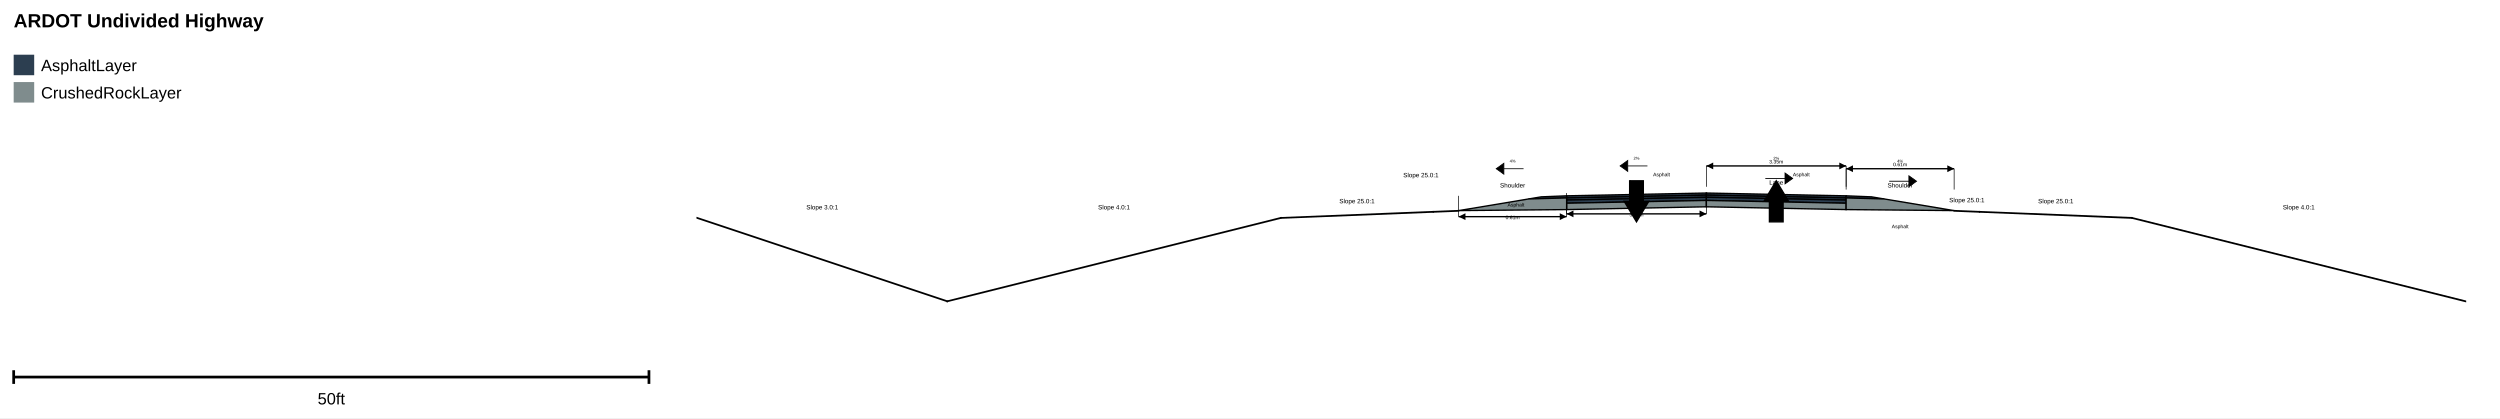
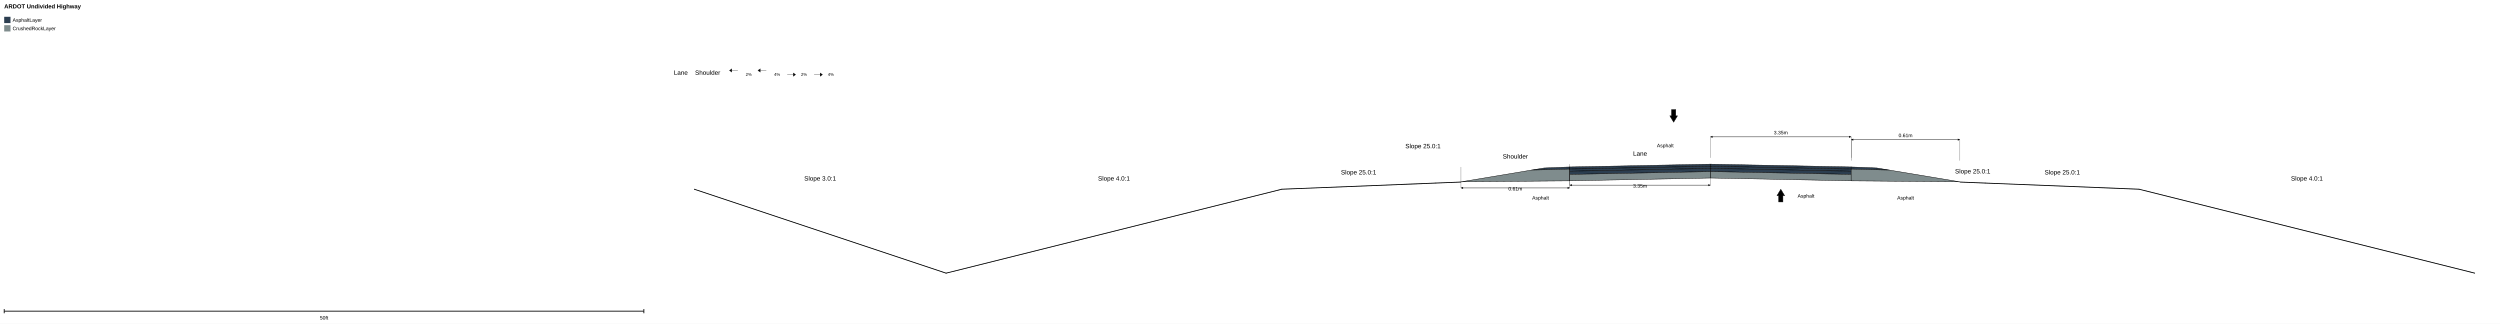
- <svg xmlns="http://www.w3.org/2000/svg" width="1828.0" height="305.7" viewBox="0 0 1828.0 305.7">
-   <rect width="1828.0" height="305.7" fill="white" />
+ <svg xmlns="http://www.w3.org/2000/svg" width="5956.2" height="771.3" viewBox="0 0 5956.2 771.3">
+   <rect width="5956.2" height="771.3" fill="white" />
  <g transform="scale(1,-1)">
-     <g transform="translate(0,-305.7)">
-       <polygon points="1247.70,164.56 1247.70,163.01 1145.51,160.97 1145.51,162.52" fill="#2C3E50" stroke="black" stroke-width="1" />
-       <polygon points="1247.70,163.01 1247.70,161.46 1145.51,159.42 1145.51,160.97" fill="#2C3E50" stroke="black" stroke-width="1" />
-       <polygon points="1247.70,161.46 1247.70,159.14 1145.51,157.10 1145.51,159.42" fill="#2C3E50" stroke="black" stroke-width="1" />
-       <polygon points="1247.70,159.14 1247.70,154.49 1145.51,152.45 1145.51,157.10" fill="#7F8C8D" stroke="black" stroke-width="1" />
-       <polygon points="1145.51,162.52 1145.51,160.97 1117.64,160.22 1126.93,161.77" fill="#2C3E50" stroke="black" stroke-width="1" />
-       <polygon points="1145.51,160.97 1145.51,152.45 1066.54,151.71 1117.64,160.22" fill="#7F8C8D" stroke="black" stroke-width="1" />
-       <polygon points="1066.54,151.71 1066.54,151.40 1047.96,150.66 1047.96,150.96" fill="#BDC3C7" stroke="black" stroke-width="1" />
-       <polygon points="1047.96,150.96 1047.96,150.66 936.48,146.20 936.48,146.50" fill="#BDC3C7" stroke="black" stroke-width="1" />
-       <polygon points="936.48,146.50 936.48,146.20 692.64,85.24 692.64,85.54" fill="#BDC3C7" stroke="black" stroke-width="1" />
-       <polygon points="692.64,85.54 692.64,85.24 509.76,146.20 509.76,146.50" fill="#BDC3C7" stroke="black" stroke-width="1" />
-       <polygon points="1247.70,164.56 1349.89,162.52 1349.89,160.97 1247.70,163.01" fill="#2C3E50" stroke="black" stroke-width="1" />
-       <polygon points="1247.70,163.01 1349.89,160.97 1349.89,159.42 1247.70,161.46" fill="#2C3E50" stroke="black" stroke-width="1" />
-       <polygon points="1247.70,161.46 1349.89,159.42 1349.89,157.10 1247.70,159.14" fill="#2C3E50" stroke="black" stroke-width="1" />
-       <polygon points="1247.70,159.14 1349.89,157.10 1349.89,152.45 1247.70,154.49" fill="#7F8C8D" stroke="black" stroke-width="1" />
-       <polygon points="1349.89,162.52 1368.47,161.77 1377.76,160.22 1349.89,160.97" fill="#2C3E50" stroke="black" stroke-width="1" />
-       <polygon points="1349.89,160.97 1377.76,160.22 1428.86,151.71 1349.89,152.45" fill="#7F8C8D" stroke="black" stroke-width="1" />
-       <polygon points="1428.86,151.71 1447.44,150.96 1447.44,150.66 1428.86,151.40" fill="#BDC3C7" stroke="black" stroke-width="1" />
-       <polygon points="1447.44,150.96 1558.93,146.50 1558.93,146.20 1447.44,150.66" fill="#BDC3C7" stroke="black" stroke-width="1" />
-       <polygon points="1558.93,146.50 1802.77,85.54 1802.77,85.24 1558.93,146.20" fill="#BDC3C7" stroke="black" stroke-width="1" />
-       <text x="1196.60" y="170.65" font-family="Arial" font-size="4.6" text-anchor="middle" transform="translate(0,341.31) scale(1,-1)" fill="black">Lane</text>
-       <text x="1106.02" y="168.61" font-family="Arial" font-size="4.6" text-anchor="middle" transform="translate(0,337.22) scale(1,-1)" fill="black">Shoulder</text>
-       <text x="1038.96" y="176.09" font-family="Arial" font-size="4.6" text-anchor="middle" transform="translate(0,352.18) scale(1,-1)" fill="black">Slope 25.0:1</text>
-       <text x="992.22" y="157.06" font-family="Arial" font-size="4.6" text-anchor="middle" transform="translate(0,314.12) scale(1,-1)" fill="black">Slope 25.0:1</text>
-       <text x="814.56" y="152.60" font-family="Arial" font-size="4.6" text-anchor="middle" transform="translate(0,305.20) scale(1,-1)" fill="black">Slope 4.0:1</text>
-       <text x="601.20" y="152.60" font-family="Arial" font-size="4.6" text-anchor="middle" transform="translate(0,305.20) scale(1,-1)" fill="black">Slope 3.0:1</text>
-       <text x="1298.80" y="170.65" font-family="Arial" font-size="4.6" text-anchor="middle" transform="translate(0,341.31) scale(1,-1)" fill="black">Lane</text>
-       <text x="1389.38" y="168.61" font-family="Arial" font-size="4.6" text-anchor="middle" transform="translate(0,337.22) scale(1,-1)" fill="black">Shoulder</text>
-       <text x="1438.15" y="157.80" font-family="Arial" font-size="4.6" text-anchor="middle" transform="translate(0,315.61) scale(1,-1)" fill="black">Slope 25.0:1</text>
-       <text x="1503.18" y="157.06" font-family="Arial" font-size="4.6" text-anchor="middle" transform="translate(0,314.12) scale(1,-1)" fill="black">Slope 25.0:1</text>
-       <text x="1680.85" y="152.60" font-family="Arial" font-size="4.6" text-anchor="middle" transform="translate(0,305.20) scale(1,-1)" fill="black">Slope 4.0:1</text>
-       <g id="dimension-62b05ec4">
-         <line x1="1247.70" y1="164.56" x2="1247.70" y2="149.32" stroke="black" stroke-width="0.5" />
-         <line x1="1145.51" y1="164.56" x2="1145.51" y2="149.32" stroke="black" stroke-width="0.5" />
-         <line x1="1247.70" y1="149.32" x2="1145.51" y2="149.32" stroke="black" stroke-width="1" />
-         <polygon points="1247.70,149.32 1242.70,146.82 1242.70,151.82" fill="black" transform="rotate(360.0,1247.70,149.32)" />
-         <polygon points="1145.51,149.32 1140.51,146.82 1140.51,151.82" fill="black" transform="rotate(180.0,1145.51,149.32)" />
-         <text x="1196.60" y="147.49" font-family="Arial" font-size="3.7" text-anchor="middle" transform="translate(0,294.98) scale(1,-1)" fill="black">3.35m</text>
+     <g transform="translate(0,-771.3)">
+       <polygon points="4075.08,380.23 4075.08,375.15 3739.80,368.45 3739.80,373.53" fill="#2C3E50" stroke="black" stroke-width="1" />
+       <polygon points="4075.08,375.15 4075.08,370.07 3739.80,363.37 3739.80,368.45" fill="#2C3E50" stroke="black" stroke-width="1" />
+       <polygon points="4075.08,370.07 4075.08,362.45 3739.80,355.75 3739.80,363.37" fill="#2C3E50" stroke="black" stroke-width="1" />
+       <polygon points="4075.08,362.45 4075.08,347.21 3739.80,340.51 3739.80,355.75" fill="#7F8C8D" stroke="black" stroke-width="1" />
+       <polygon points="3739.80,373.53 3739.80,368.45 3648.36,366.01 3678.84,371.09" fill="#2C3E50" stroke="black" stroke-width="1" />
+       <polygon points="3739.80,368.45 3739.80,340.51 3480.72,338.07 3648.36,366.01" fill="#7F8C8D" stroke="black" stroke-width="1" />
+       <polygon points="3480.72,338.07 3480.72,337.07 3419.76,334.63 3419.76,335.63" fill="#BDC3C7" stroke="black" stroke-width="1" />
+       <polygon points="3419.76,335.63 3419.76,334.63 3054.00,320.00 3054.00,321.00" fill="#BDC3C7" stroke="black" stroke-width="1" />
+       <polygon points="3054.00,321.00 3054.00,320.00 2254.00,120.00 2254.00,121.00" fill="#BDC3C7" stroke="black" stroke-width="1" />
+       <polygon points="2254.00,121.00 2254.00,120.00 1654.00,320.00 1654.00,321.00" fill="#BDC3C7" stroke="black" stroke-width="1" />
+       <polygon points="4075.08,380.23 4410.36,373.53 4410.36,368.45 4075.08,375.15" fill="#2C3E50" stroke="black" stroke-width="1" />
+       <polygon points="4075.08,375.15 4410.36,368.45 4410.36,363.37 4075.08,370.07" fill="#2C3E50" stroke="black" stroke-width="1" />
+       <polygon points="4075.08,370.07 4410.36,363.37 4410.36,355.75 4075.08,362.45" fill="#2C3E50" stroke="black" stroke-width="1" />
+       <polygon points="4075.08,362.45 4410.36,355.75 4410.36,340.51 4075.08,347.21" fill="#7F8C8D" stroke="black" stroke-width="1" />
+       <polygon points="4410.36,373.53 4471.32,371.09 4501.80,366.01 4410.36,368.45" fill="#2C3E50" stroke="black" stroke-width="1" />
+       <polygon points="4410.36,368.45 4501.80,366.01 4669.44,338.07 4410.36,340.51" fill="#7F8C8D" stroke="black" stroke-width="1" />
+       <polygon points="4669.44,338.07 4730.40,335.63 4730.40,334.63 4669.44,337.07" fill="#BDC3C7" stroke="black" stroke-width="1" />
+       <polygon points="4730.40,335.63 5096.16,321.00 5096.16,320.00 4730.40,334.63" fill="#BDC3C7" stroke="black" stroke-width="1" />
+       <polygon points="5096.16,321.00 5896.16,121.00 5896.16,120.00 5096.16,320.00" fill="#BDC3C7" stroke="black" stroke-width="1" />
+       <text x="3907.44" y="400.23" font-family="Arial" font-size="15.0" text-anchor="middle" transform="translate(0,800.47) scale(1,-1)" fill="black">Lane</text>
+       <text x="3610.26" y="393.53" font-family="Arial" font-size="15.0" text-anchor="middle" transform="translate(0,787.05) scale(1,-1)" fill="black">Shoulder</text>
+       <text x="3390.24" y="418.07" font-family="Arial" font-size="15.0" text-anchor="middle" transform="translate(0,836.14) scale(1,-1)" fill="black">Slope 25.0:1</text>
+       <text x="3236.88" y="355.63" font-family="Arial" font-size="15.0" text-anchor="middle" transform="translate(0,711.26) scale(1,-1)" fill="black">Slope 25.0:1</text>
+       <text x="2654.00" y="341.00" font-family="Arial" font-size="15.0" text-anchor="middle" transform="translate(0,682.00) scale(1,-1)" fill="black">Slope 4.0:1</text>
+       <text x="1954.00" y="341.00" font-family="Arial" font-size="15.0" text-anchor="middle" transform="translate(0,682.00) scale(1,-1)" fill="black">Slope 3.0:1</text>
+       <text x="1622.00" y="593.04" font-family="Arial" font-size="15.0" text-anchor="middle" transform="translate(0,1186.09) scale(1,-1)" fill="black">Lane</text>
+       <text x="1686.00" y="593.04" font-family="Arial" font-size="15.0" text-anchor="middle" transform="translate(0,1186.09) scale(1,-1)" fill="black">Shoulder</text>
+       <text x="4699.92" y="358.07" font-family="Arial" font-size="15.0" text-anchor="middle" transform="translate(0,716.14) scale(1,-1)" fill="black">Slope 25.0:1</text>
+       <text x="4913.28" y="355.63" font-family="Arial" font-size="15.0" text-anchor="middle" transform="translate(0,711.26) scale(1,-1)" fill="black">Slope 25.0:1</text>
+       <text x="5496.16" y="341.00" font-family="Arial" font-size="15.0" text-anchor="middle" transform="translate(0,682.00) scale(1,-1)" fill="black">Slope 4.0:1</text>
+       <g id="dimension-d9b0f9f3">
+         <line x1="4075.08" y1="380.23" x2="4075.08" y2="330.23" stroke="black" stroke-width="0.5" />
+         <line x1="3739.80" y1="380.23" x2="3739.80" y2="330.23" stroke="black" stroke-width="0.5" />
+         <line x1="4075.08" y1="330.23" x2="3739.80" y2="330.23" stroke="black" stroke-width="1" />
+         <polygon points="4075.08,330.23 4070.08,327.73 4070.08,332.73" fill="black" transform="rotate(360.0,4075.08,330.23)" />
+         <polygon points="3739.80,330.23 3734.80,327.73 3734.80,332.73" fill="black" transform="rotate(180.0,3739.80,330.23)" />
+         <text x="3907.44" y="324.23" font-family="Arial" font-size="12.0" text-anchor="middle" transform="translate(0,648.47) scale(1,-1)" fill="black">3.35m</text>
      </g>
-       <g id="symbol-40ad2cbf" transform="translate(1196.60,158.50) scale(1.0) rotate(-180.0)">
+       <g id="symbol-8f4e10ef" transform="translate(3987.44,495.23) scale(1.0) rotate(-180.0)">
        <g>
          <path d="M -5,-15 L 5,-15 L 5,0 L 9,0 L 0,15 L -9,0 L -5,0 Z" fill="black" stroke="black" stroke-width="1" />
        </g>
      </g>
-       <g id="symbol-dd271583" transform="translate(1196.60,184.37) scale(0.8) rotate(-180.0)">
+       <g id="symbol-db08f6d3" transform="translate(1749.89,603.43) scale(0.8) rotate(-180.0)">
        <g>
          <path d="M -10,0 L 8,0 L 8,-5 L 15,0 L 8,5 L 8,0 Z" fill="black" stroke="black" stroke-width="0.75" />
        </g>
      </g>
-       <text x="1196.60" y="188.94" font-family="Arial" font-size="3.0" text-anchor="middle" transform="translate(0,377.89) scale(1,-1)" fill="black">2%</text>
-       <text x="1214.89" y="176.79" font-family="Arial" font-size="3.7" text-anchor="middle" transform="translate(0,353.59) scale(1,-1)" fill="black">Asphalt</text>
-       <g id="dimension-7b4f262c">
-         <line x1="1145.51" y1="162.52" x2="1145.51" y2="147.28" stroke="black" stroke-width="0.5" />
-         <line x1="1066.54" y1="162.52" x2="1066.54" y2="147.28" stroke="black" stroke-width="0.5" />
-         <line x1="1145.51" y1="147.28" x2="1066.54" y2="147.28" stroke="black" stroke-width="1" />
-         <polygon points="1145.51,147.28 1140.51,144.78 1140.51,149.78" fill="black" transform="rotate(360.0,1145.51,147.28)" />
-         <polygon points="1066.54,147.28 1061.54,144.78 1061.54,149.78" fill="black" transform="rotate(180.0,1066.54,147.28)" />
-         <text x="1106.02" y="145.45" font-family="Arial" font-size="3.7" text-anchor="middle" transform="translate(0,290.89) scale(1,-1)" fill="black">0.61m</text>
+       <text x="1783.78" y="590.54" font-family="Arial" font-size="10.0" text-anchor="middle" transform="translate(0,1181.09) scale(1,-1)" fill="black">2%</text>
+       <text x="3967.44" y="420.37" font-family="Arial" font-size="12.0" text-anchor="middle" transform="translate(0,840.74) scale(1,-1)" fill="black">Asphalt</text>
+       <g id="dimension-6075b210">
+         <line x1="3739.80" y1="373.53" x2="3739.80" y2="323.53" stroke="black" stroke-width="0.5" />
+         <line x1="3480.72" y1="373.53" x2="3480.72" y2="323.53" stroke="black" stroke-width="0.5" />
+         <line x1="3739.80" y1="323.53" x2="3480.72" y2="323.53" stroke="black" stroke-width="1" />
+         <polygon points="3739.80,323.53 3734.80,321.03 3734.80,326.03" fill="black" transform="rotate(360.0,3739.80,323.53)" />
+         <polygon points="3480.72,323.53 3475.72,321.03 3475.72,326.03" fill="black" transform="rotate(180.0,3480.72,323.53)" />
+         <text x="3610.26" y="317.53" font-family="Arial" font-size="12.0" text-anchor="middle" transform="translate(0,635.05) scale(1,-1)" fill="black">0.61m</text>
      </g>
-       <g id="symbol-b62b8286" transform="translate(1106.02,182.33) scale(0.8) rotate(-180.0)">
+       <g id="symbol-791dec58" transform="translate(1817.67,603.43) scale(0.8) rotate(-180.0)">
        <g>
          <path d="M -10,0 L 8,0 L 8,-5 L 15,0 L 8,5 L 8,0 Z" fill="black" stroke="black" stroke-width="0.75" />
        </g>
      </g>
-       <text x="1106.02" y="186.90" font-family="Arial" font-size="3.0" text-anchor="middle" transform="translate(0,373.80) scale(1,-1)" fill="black">4%</text>
-       <text x="1108.46" y="154.67" font-family="Arial" font-size="3.7" text-anchor="middle" transform="translate(0,309.35) scale(1,-1)" fill="black">Asphalt</text>
-       <g id="dimension-1d1b5e9a">
-         <line x1="1247.70" y1="169.13" x2="1247.70" y2="184.37" stroke="black" stroke-width="0.5" />
-         <line x1="1349.89" y1="169.13" x2="1349.89" y2="184.37" stroke="black" stroke-width="0.5" />
-         <line x1="1247.70" y1="184.37" x2="1349.89" y2="184.37" stroke="black" stroke-width="1" />
-         <polygon points="1247.70,184.37 1242.70,181.87 1242.70,186.87" fill="black" transform="rotate(180.0,1247.70,184.37)" />
-         <polygon points="1349.89,184.37 1344.89,181.87 1344.89,186.87" fill="black" transform="rotate(0.0,1349.89,184.37)" />
-         <text x="1298.80" y="186.20" font-family="Arial" font-size="3.7" text-anchor="middle" transform="translate(0,372.40) scale(1,-1)" fill="black">3.35m</text>
+       <text x="1851.55" y="590.54" font-family="Arial" font-size="10.0" text-anchor="middle" transform="translate(0,1181.09) scale(1,-1)" fill="black">4%</text>
+       <text x="3670.26" y="295.80" font-family="Arial" font-size="12.0" text-anchor="middle" transform="translate(0,591.60) scale(1,-1)" fill="black">Asphalt</text>
+       <g id="dimension-65b74b2d">
+         <line x1="4075.08" y1="395.23" x2="4075.08" y2="445.23" stroke="black" stroke-width="0.5" />
+         <line x1="4410.36" y1="395.23" x2="4410.36" y2="445.23" stroke="black" stroke-width="0.5" />
+         <line x1="4075.08" y1="445.23" x2="4410.36" y2="445.23" stroke="black" stroke-width="1" />
+         <polygon points="4075.08,445.23 4070.08,442.73 4070.08,447.73" fill="black" transform="rotate(180.0,4075.08,445.23)" />
+         <polygon points="4410.36,445.23 4405.36,442.73 4405.36,447.73" fill="black" transform="rotate(0.0,4410.36,445.23)" />
+         <text x="4242.72" y="451.23" font-family="Arial" font-size="12.0" text-anchor="middle" transform="translate(0,902.47) scale(1,-1)" fill="black">3.35m</text>
      </g>
-       <g id="symbol-e5b96ca0" transform="translate(1298.80,158.50) scale(1.0) rotate(-0.0)">
+       <g id="symbol-c7939b30" transform="translate(4242.72,305.23) scale(1.0) rotate(-0.0)">
        <g>
          <path d="M -5,-15 L 5,-15 L 5,0 L 9,0 L 0,15 L -9,0 L -5,0 Z" fill="black" stroke="black" stroke-width="1" />
        </g>
      </g>
-       <g id="symbol-69ccc4b3" transform="translate(1298.80,175.23) scale(0.8) rotate(-0.0)">
+       <g id="symbol-af4a8d75" transform="translate(1883.55,593.54) scale(0.8) rotate(-0.0)">
        <g>
          <path d="M -10,0 L 8,0 L 8,-5 L 15,0 L 8,5 L 8,0 Z" fill="black" stroke="black" stroke-width="0.75" />
        </g>
      </g>
-       <text x="1298.80" y="188.94" font-family="Arial" font-size="3.0" text-anchor="middle" transform="translate(0,377.89) scale(1,-1)" fill="black">2%</text>
-       <text x="1317.09" y="176.79" font-family="Arial" font-size="3.7" text-anchor="middle" transform="translate(0,353.59) scale(1,-1)" fill="black">Asphalt</text>
-       <g id="dimension-461840cc">
-         <line x1="1349.89" y1="167.09" x2="1349.89" y2="182.33" stroke="black" stroke-width="0.5" />
-         <line x1="1428.86" y1="167.09" x2="1428.86" y2="182.33" stroke="black" stroke-width="0.5" />
-         <line x1="1349.89" y1="182.33" x2="1428.86" y2="182.33" stroke="black" stroke-width="1" />
-         <polygon points="1349.89,182.33 1344.89,179.83 1344.89,184.83" fill="black" transform="rotate(180.0,1349.89,182.33)" />
-         <polygon points="1428.86,182.33 1423.86,179.83 1423.86,184.83" fill="black" transform="rotate(0.0,1428.86,182.33)" />
-         <text x="1389.38" y="184.16" font-family="Arial" font-size="3.7" text-anchor="middle" transform="translate(0,368.31) scale(1,-1)" fill="black">0.61m</text>
+       <text x="1915.55" y="590.54" font-family="Arial" font-size="10.0" text-anchor="middle" transform="translate(0,1181.09) scale(1,-1)" fill="black">2%</text>
+       <text x="4302.72" y="300.37" font-family="Arial" font-size="12.0" text-anchor="middle" transform="translate(0,600.74) scale(1,-1)" fill="black">Asphalt</text>
+       <g id="dimension-62cd79a2">
+         <line x1="4410.36" y1="388.53" x2="4410.36" y2="438.53" stroke="black" stroke-width="0.5" />
+         <line x1="4669.44" y1="388.53" x2="4669.44" y2="438.53" stroke="black" stroke-width="0.5" />
+         <line x1="4410.36" y1="438.53" x2="4669.44" y2="438.53" stroke="black" stroke-width="1" />
+         <polygon points="4410.36,438.53 4405.36,436.03 4405.36,441.03" fill="black" transform="rotate(180.0,4410.36,438.53)" />
+         <polygon points="4669.44,438.53 4664.44,436.03 4664.44,441.03" fill="black" transform="rotate(0.0,4669.44,438.53)" />
+         <text x="4539.90" y="444.53" font-family="Arial" font-size="12.0" text-anchor="middle" transform="translate(0,889.05) scale(1,-1)" fill="black">0.61m</text>
      </g>
-       <g id="symbol-a501f363" transform="translate(1389.38,173.18) scale(0.8) rotate(-0.0)">
+       <g id="symbol-38291dd2" transform="translate(1947.55,593.54) scale(0.8) rotate(-0.0)">
        <g>
          <path d="M -10,0 L 8,0 L 8,-5 L 15,0 L 8,5 L 8,0 Z" fill="black" stroke="black" stroke-width="0.75" />
        </g>
      </g>
-       <text x="1389.38" y="186.90" font-family="Arial" font-size="3.0" text-anchor="middle" transform="translate(0,373.80) scale(1,-1)" fill="black">4%</text>
-       <text x="1389.38" y="138.82" font-family="Arial" font-size="3.7" text-anchor="middle" transform="translate(0,277.65) scale(1,-1)" fill="black">Asphalt</text>
+       <text x="1979.55" y="590.54" font-family="Arial" font-size="10.0" text-anchor="middle" transform="translate(0,1181.09) scale(1,-1)" fill="black">4%</text>
+       <text x="4539.90" y="295.80" font-family="Arial" font-size="12.0" text-anchor="middle" transform="translate(0,591.60) scale(1,-1)" fill="black">Asphalt</text>
    </g>
  </g>
  <text x="10" y="20" font-family="Arial" font-size="14" font-weight="bold">ARDOT Undivided Highway</text>
  <rect x="10" y="40" width="15" height="15" fill="#2C3E50" />
  <text x="30" y="52" font-family="Arial" font-size="12">AsphaltLayer</text>
  <rect x="10" y="60" width="15" height="15" fill="#7F8C8D" />
  <text x="30" y="72" font-family="Arial" font-size="12">CrushedRockLayer</text>
-   <line x1="10" y1="275.707" x2="474.515" y2="275.707" stroke="black" stroke-width="2" />
-   <line x1="10" y1="270.707" x2="10" y2="280.707" stroke="black" stroke-width="2" />
-   <line x1="474.515" y1="270.707" x2="474.515" y2="280.707" stroke="black" stroke-width="2" />
-   <text x="242.258" y="295.707" font-family="Arial" font-size="12" text-anchor="middle">50ft</text>
+   <line x1="10" y1="741.321" x2="1534" y2="741.321" stroke="black" stroke-width="2" />
+   <line x1="10" y1="736.321" x2="10" y2="746.321" stroke="black" stroke-width="2" />
+   <line x1="1534" y1="736.321" x2="1534" y2="746.321" stroke="black" stroke-width="2" />
+   <text x="772" y="761.321" font-family="Arial" font-size="12" text-anchor="middle">50ft</text>
</svg>
